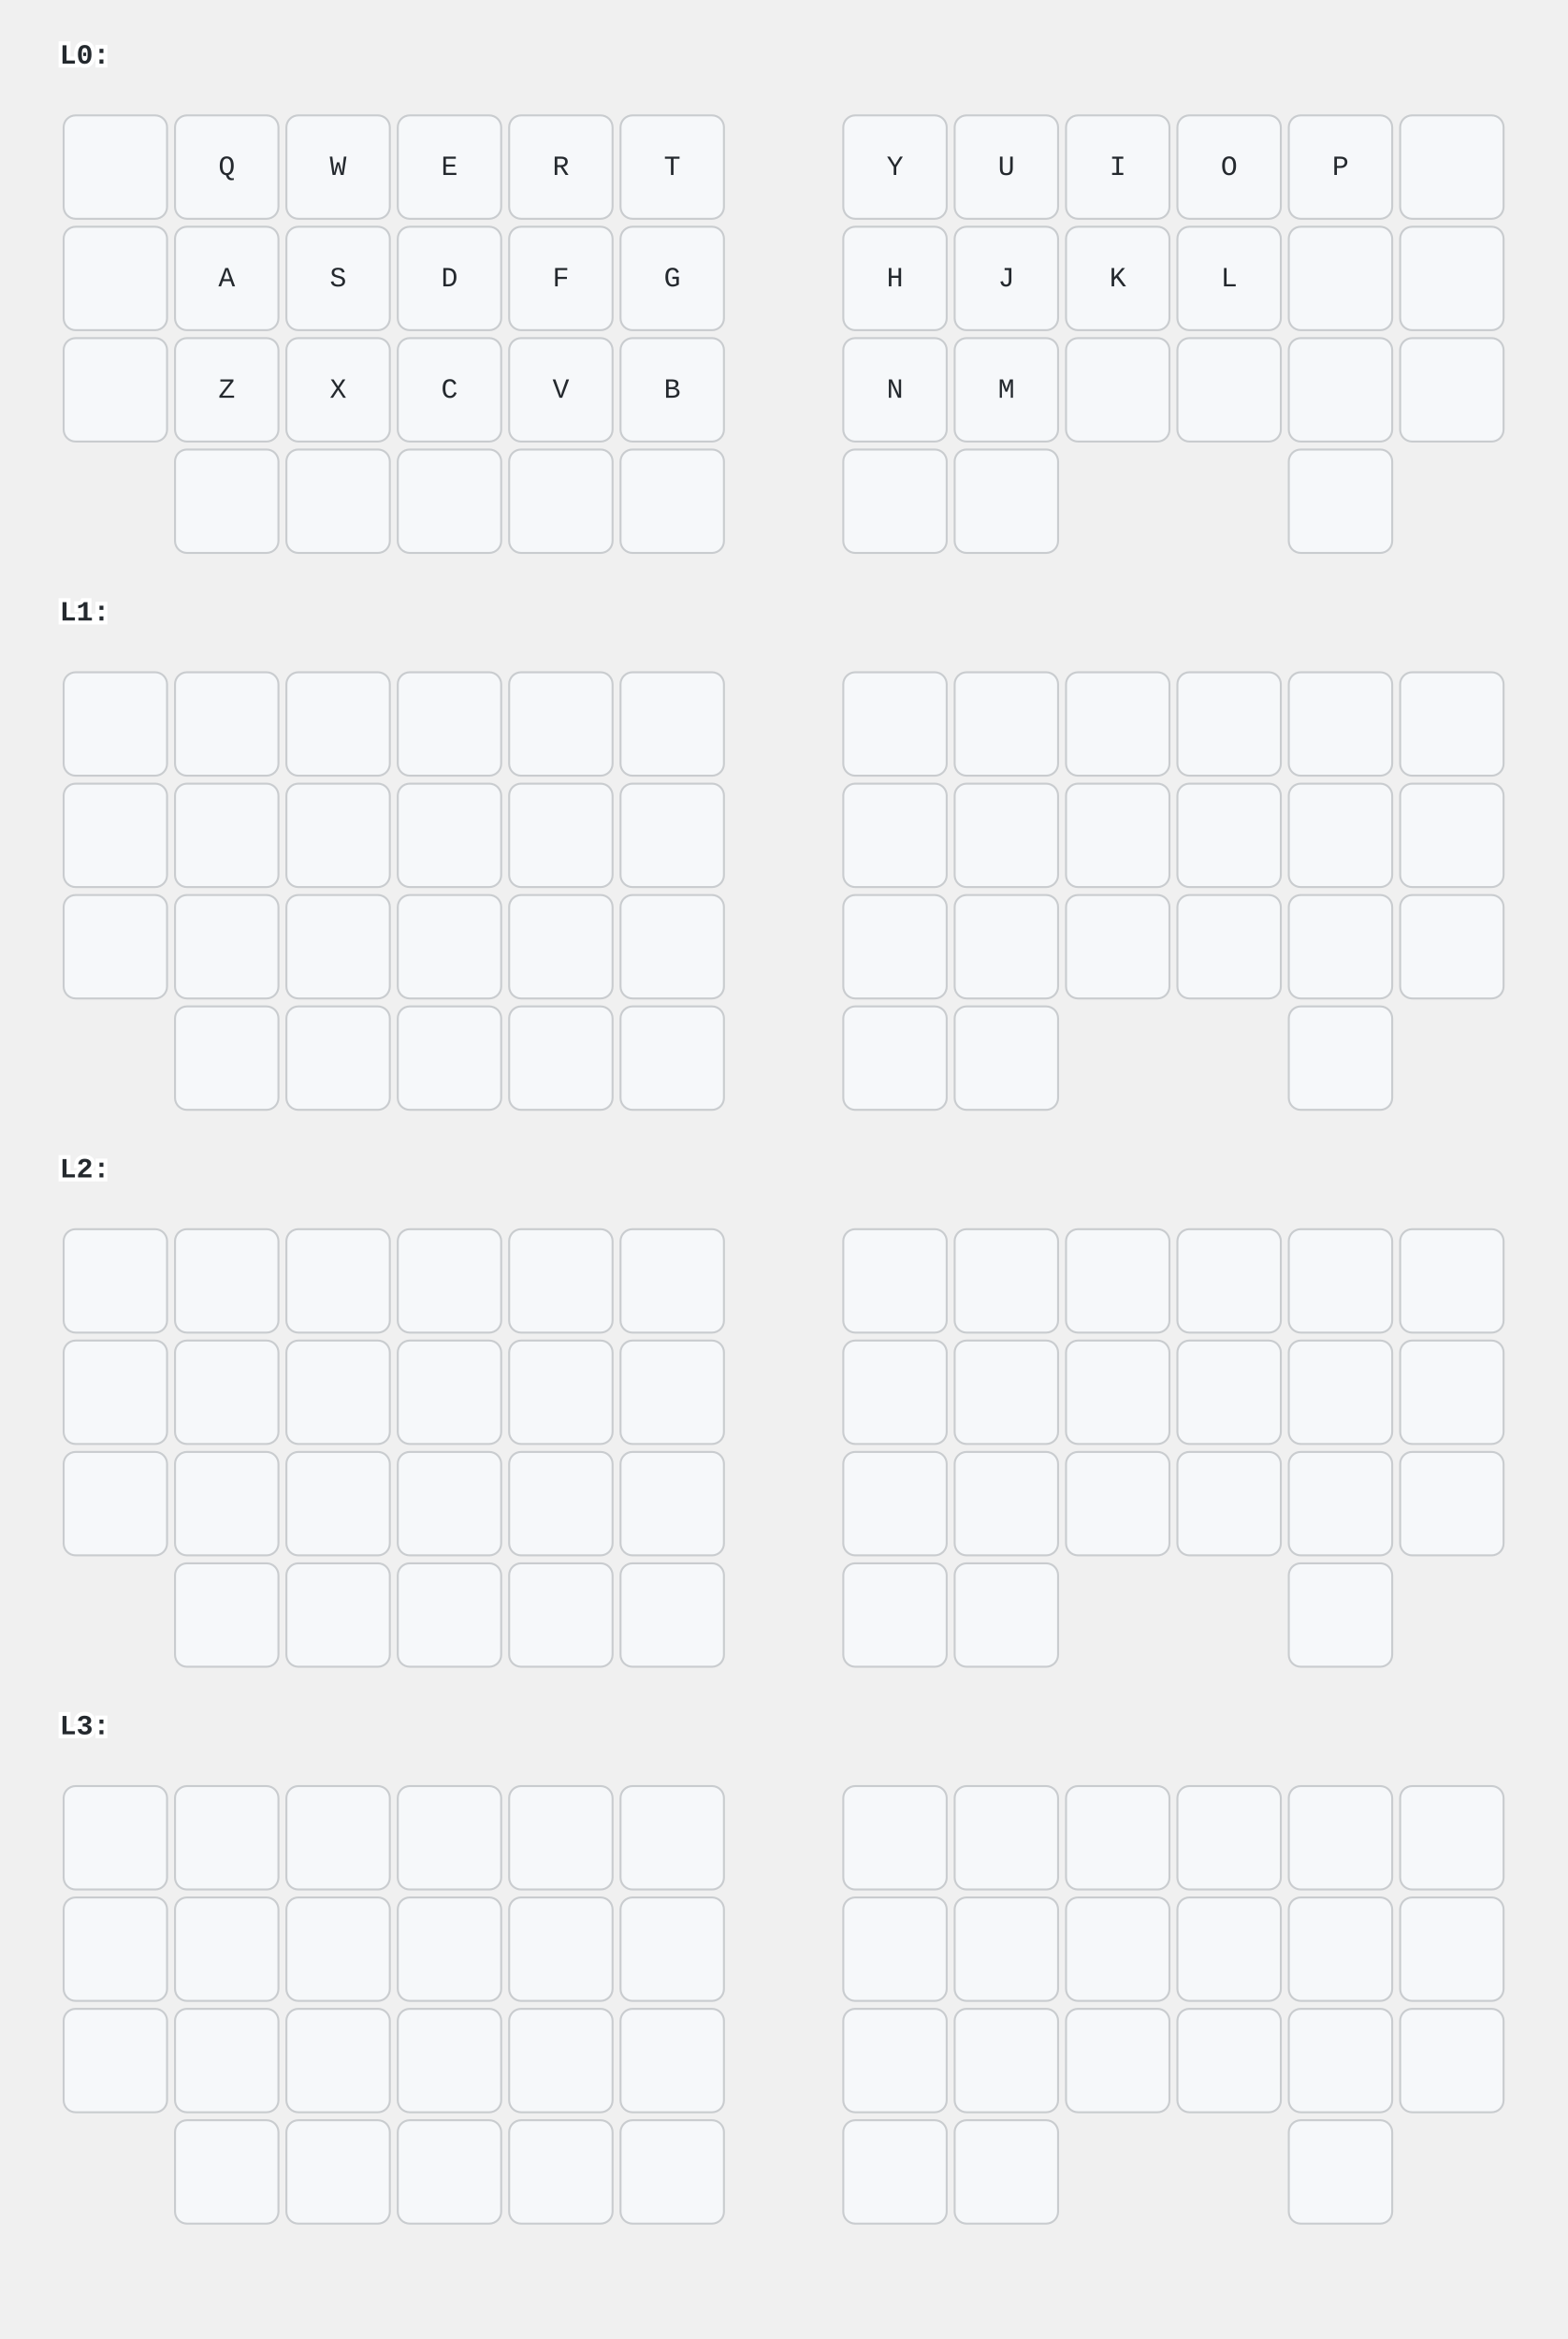
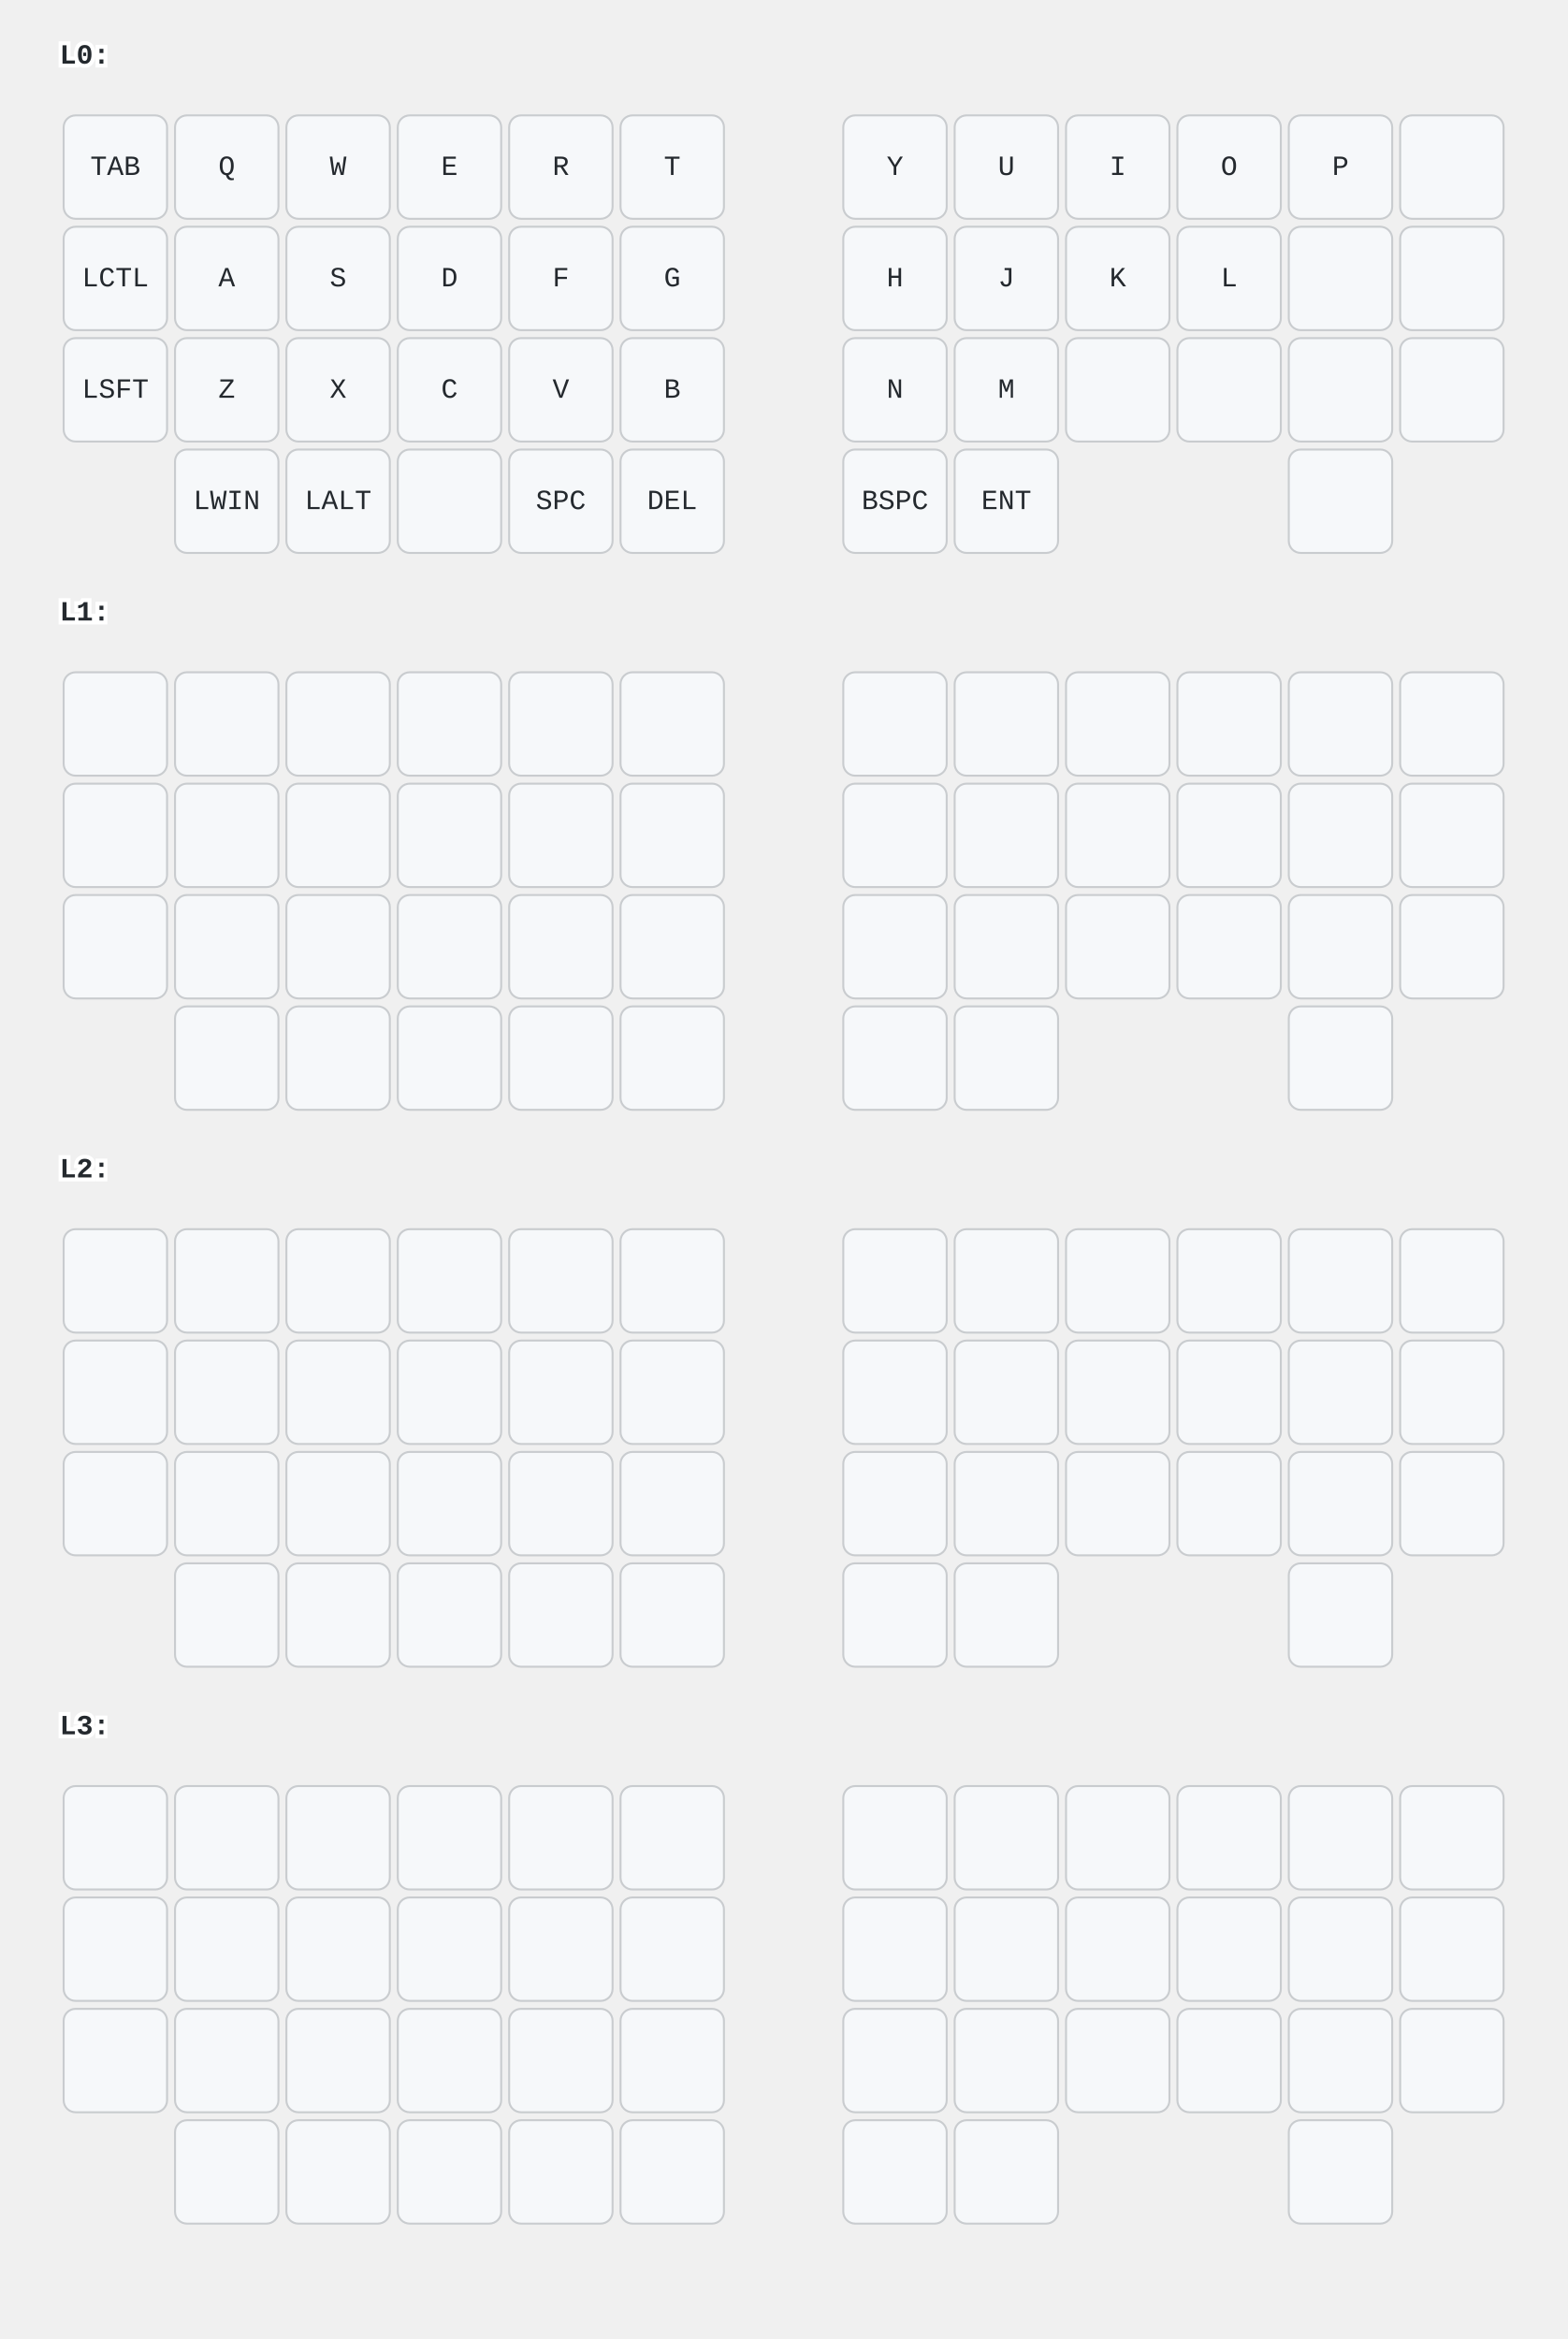
<svg xmlns="http://www.w3.org/2000/svg" width="788" height="1176" viewBox="0 0 788 1176" class="keymap">
  <style>/* inherit to force styles through use tags */
svg path {
    fill: inherit;
}

/* font and background color specifications */
svg.keymap {
    font-family: SFMono-Regular,Consolas,Liberation Mono,Menlo,monospace;
    font-size: 14px;
    font-kerning: normal;
    text-rendering: optimizeLegibility;
    fill: #24292e;
}

/* default key styling */
rect.key {
    fill: #f6f8fa;
}

rect.key, rect.combo {
    stroke: #c9cccf;
    stroke-width: 1;
}

/* default key side styling, only used is draw_key_sides is set */
rect.side {
    filter: brightness(90%);
}

/* color accent for combo boxes */
rect.combo, rect.combo-separate {
    fill: #cdf;
}

/* color accent for held keys */
rect.held, rect.combo.held {
    fill: #fdd;
}

/* color accent for ghost (optional) keys */
rect.ghost, rect.combo.ghost {
    stroke-dasharray: 4, 4;
    stroke-width: 2;
}

text {
    text-anchor: middle;
    dominant-baseline: middle;
}

/* styling for layer labels */
text.label {
    font-weight: bold;
    text-anchor: start;
    stroke: white;
    stroke-width: 4;
    paint-order: stroke;
}

/* styling for optional footer */
text.footer {
    text-anchor: end;
    dominant-baseline: auto;
    stroke: white;
    stroke-width: 4;
    paint-order: stroke;
}

/* styling for combo tap, and key non-tap label text */
text.combo, text.hold, text.shifted, text.left, text.right {
    font-size: 11px;
}

text.hold {
    text-anchor: middle;
    dominant-baseline: auto;
}

text.shifted {
    text-anchor: middle;
    dominant-baseline: hanging;
}

text.left {
    text-anchor: start;
}

text.right {
    text-anchor: end;
}

text.layer-activator {
    text-decoration: underline;
}

/* styling for hold/shifted label text in combo box */
text.combo.hold, text.combo.shifted, text.combo.left, text.combo.right {
    font-size: 8px;
}

/* lighter symbol for transparent keys */
text.trans {
    fill: #7b7e81;
}

/* styling for combo dendrons */
path.combo {
    stroke-width: 1;
    stroke: gray;
    fill: none;
}

/* Start Tabler Icons Cleanup */
/* cannot use height/width with glyphs */
.icon-tabler &gt; path {
    fill: inherit;
    stroke: inherit;
    stroke-width: 2;
}
/* hide tabler's default box */
.icon-tabler &gt; path[stroke="none"][fill="none"] {
    visibility: hidden;
}
/* End Tabler Icons Cleanup */
</style>
  <g transform="translate(30, 0)" class="layer-L0">
    <text x="0" y="28" class="label" id="L0">L0:</text>
    <g transform="translate(0, 56)">
      <g transform="translate(28, 28)" class="key keypos-0">
        <rect rx="6" ry="6" x="-26" y="-26" width="52" height="52" class="key" />
+         <text x="0" y="0" class="key tap">TAB</text>
      </g>
      <g transform="translate(84, 28)" class="key keypos-1">
        <rect rx="6" ry="6" x="-26" y="-26" width="52" height="52" class="key" />
        <text x="0" y="0" class="key tap">Q</text>
      </g>
      <g transform="translate(140, 28)" class="key keypos-2">
        <rect rx="6" ry="6" x="-26" y="-26" width="52" height="52" class="key" />
        <text x="0" y="0" class="key tap">W</text>
      </g>
      <g transform="translate(196, 28)" class="key keypos-3">
        <rect rx="6" ry="6" x="-26" y="-26" width="52" height="52" class="key" />
        <text x="0" y="0" class="key tap">E</text>
      </g>
      <g transform="translate(252, 28)" class="key keypos-4">
        <rect rx="6" ry="6" x="-26" y="-26" width="52" height="52" class="key" />
        <text x="0" y="0" class="key tap">R</text>
      </g>
      <g transform="translate(308, 28)" class="key keypos-5">
        <rect rx="6" ry="6" x="-26" y="-26" width="52" height="52" class="key" />
        <text x="0" y="0" class="key tap">T</text>
      </g>
      <g transform="translate(420, 28)" class="key keypos-6">
        <rect rx="6" ry="6" x="-26" y="-26" width="52" height="52" class="key" />
        <text x="0" y="0" class="key tap">Y</text>
      </g>
      <g transform="translate(476, 28)" class="key keypos-7">
        <rect rx="6" ry="6" x="-26" y="-26" width="52" height="52" class="key" />
        <text x="0" y="0" class="key tap">U</text>
      </g>
      <g transform="translate(532, 28)" class="key keypos-8">
        <rect rx="6" ry="6" x="-26" y="-26" width="52" height="52" class="key" />
        <text x="0" y="0" class="key tap">I</text>
      </g>
      <g transform="translate(588, 28)" class="key keypos-9">
        <rect rx="6" ry="6" x="-26" y="-26" width="52" height="52" class="key" />
        <text x="0" y="0" class="key tap">O</text>
      </g>
      <g transform="translate(644, 28)" class="key keypos-10">
        <rect rx="6" ry="6" x="-26" y="-26" width="52" height="52" class="key" />
        <text x="0" y="0" class="key tap">P</text>
      </g>
      <g transform="translate(700, 28)" class="key keypos-11">
        <rect rx="6" ry="6" x="-26" y="-26" width="52" height="52" class="key" />
      </g>
      <g transform="translate(28, 84)" class="key keypos-12">
        <rect rx="6" ry="6" x="-26" y="-26" width="52" height="52" class="key" />
+         <text x="0" y="0" class="key tap">LCTL</text>
      </g>
      <g transform="translate(84, 84)" class="key keypos-13">
        <rect rx="6" ry="6" x="-26" y="-26" width="52" height="52" class="key" />
        <text x="0" y="0" class="key tap">A</text>
      </g>
      <g transform="translate(140, 84)" class="key keypos-14">
        <rect rx="6" ry="6" x="-26" y="-26" width="52" height="52" class="key" />
        <text x="0" y="0" class="key tap">S</text>
      </g>
      <g transform="translate(196, 84)" class="key keypos-15">
        <rect rx="6" ry="6" x="-26" y="-26" width="52" height="52" class="key" />
        <text x="0" y="0" class="key tap">D</text>
      </g>
      <g transform="translate(252, 84)" class="key keypos-16">
        <rect rx="6" ry="6" x="-26" y="-26" width="52" height="52" class="key" />
        <text x="0" y="0" class="key tap">F</text>
      </g>
      <g transform="translate(308, 84)" class="key keypos-17">
        <rect rx="6" ry="6" x="-26" y="-26" width="52" height="52" class="key" />
        <text x="0" y="0" class="key tap">G</text>
      </g>
      <g transform="translate(420, 84)" class="key keypos-18">
        <rect rx="6" ry="6" x="-26" y="-26" width="52" height="52" class="key" />
        <text x="0" y="0" class="key tap">H</text>
      </g>
      <g transform="translate(476, 84)" class="key keypos-19">
        <rect rx="6" ry="6" x="-26" y="-26" width="52" height="52" class="key" />
        <text x="0" y="0" class="key tap">J</text>
      </g>
      <g transform="translate(532, 84)" class="key keypos-20">
        <rect rx="6" ry="6" x="-26" y="-26" width="52" height="52" class="key" />
        <text x="0" y="0" class="key tap">K</text>
      </g>
      <g transform="translate(588, 84)" class="key keypos-21">
        <rect rx="6" ry="6" x="-26" y="-26" width="52" height="52" class="key" />
        <text x="0" y="0" class="key tap">L</text>
      </g>
      <g transform="translate(644, 84)" class="key keypos-22">
        <rect rx="6" ry="6" x="-26" y="-26" width="52" height="52" class="key" />
      </g>
      <g transform="translate(700, 84)" class="key keypos-23">
        <rect rx="6" ry="6" x="-26" y="-26" width="52" height="52" class="key" />
      </g>
      <g transform="translate(28, 140)" class="key keypos-24">
        <rect rx="6" ry="6" x="-26" y="-26" width="52" height="52" class="key" />
+         <text x="0" y="0" class="key tap">LSFT</text>
      </g>
      <g transform="translate(84, 140)" class="key keypos-25">
        <rect rx="6" ry="6" x="-26" y="-26" width="52" height="52" class="key" />
        <text x="0" y="0" class="key tap">Z</text>
      </g>
      <g transform="translate(140, 140)" class="key keypos-26">
        <rect rx="6" ry="6" x="-26" y="-26" width="52" height="52" class="key" />
        <text x="0" y="0" class="key tap">X</text>
      </g>
      <g transform="translate(196, 140)" class="key keypos-27">
        <rect rx="6" ry="6" x="-26" y="-26" width="52" height="52" class="key" />
        <text x="0" y="0" class="key tap">C</text>
      </g>
      <g transform="translate(252, 140)" class="key keypos-28">
        <rect rx="6" ry="6" x="-26" y="-26" width="52" height="52" class="key" />
        <text x="0" y="0" class="key tap">V</text>
      </g>
      <g transform="translate(308, 140)" class="key keypos-29">
        <rect rx="6" ry="6" x="-26" y="-26" width="52" height="52" class="key" />
        <text x="0" y="0" class="key tap">B</text>
      </g>
      <g transform="translate(420, 140)" class="key keypos-30">
        <rect rx="6" ry="6" x="-26" y="-26" width="52" height="52" class="key" />
        <text x="0" y="0" class="key tap">N</text>
      </g>
      <g transform="translate(476, 140)" class="key keypos-31">
        <rect rx="6" ry="6" x="-26" y="-26" width="52" height="52" class="key" />
        <text x="0" y="0" class="key tap">M</text>
      </g>
      <g transform="translate(532, 140)" class="key keypos-32">
        <rect rx="6" ry="6" x="-26" y="-26" width="52" height="52" class="key" />
      </g>
      <g transform="translate(588, 140)" class="key keypos-33">
        <rect rx="6" ry="6" x="-26" y="-26" width="52" height="52" class="key" />
      </g>
      <g transform="translate(644, 140)" class="key keypos-34">
        <rect rx="6" ry="6" x="-26" y="-26" width="52" height="52" class="key" />
      </g>
      <g transform="translate(700, 140)" class="key keypos-35">
        <rect rx="6" ry="6" x="-26" y="-26" width="52" height="52" class="key" />
      </g>
      <g transform="translate(84, 196)" class="key keypos-36">
        <rect rx="6" ry="6" x="-26" y="-26" width="52" height="52" class="key" />
+         <text x="0" y="0" class="key tap">LWIN</text>
      </g>
      <g transform="translate(140, 196)" class="key keypos-37">
        <rect rx="6" ry="6" x="-26" y="-26" width="52" height="52" class="key" />
+         <text x="0" y="0" class="key tap">LALT</text>
      </g>
      <g transform="translate(196, 196)" class="key keypos-38">
        <rect rx="6" ry="6" x="-26" y="-26" width="52" height="52" class="key" />
      </g>
      <g transform="translate(252, 196)" class="key keypos-39">
        <rect rx="6" ry="6" x="-26" y="-26" width="52" height="52" class="key" />
+         <text x="0" y="0" class="key tap">SPC</text>
      </g>
      <g transform="translate(308, 196)" class="key keypos-40">
        <rect rx="6" ry="6" x="-26" y="-26" width="52" height="52" class="key" />
+         <text x="0" y="0" class="key tap">DEL</text>
      </g>
      <g transform="translate(420, 196)" class="key keypos-41">
        <rect rx="6" ry="6" x="-26" y="-26" width="52" height="52" class="key" />
+         <text x="0" y="0" class="key tap">BSPC</text>
      </g>
      <g transform="translate(476, 196)" class="key keypos-42">
        <rect rx="6" ry="6" x="-26" y="-26" width="52" height="52" class="key" />
+         <text x="0" y="0" class="key tap">ENT</text>
      </g>
      <g transform="translate(644, 196)" class="key keypos-43">
        <rect rx="6" ry="6" x="-26" y="-26" width="52" height="52" class="key" />
      </g>
    </g>
  </g>
  <g transform="translate(30, 280)" class="layer-L1">
    <text x="0" y="28" class="label" id="L1">L1:</text>
    <g transform="translate(0, 56)">
      <g transform="translate(28, 28)" class="key keypos-0">
        <rect rx="6" ry="6" x="-26" y="-26" width="52" height="52" class="key" />
      </g>
      <g transform="translate(84, 28)" class="key keypos-1">
        <rect rx="6" ry="6" x="-26" y="-26" width="52" height="52" class="key" />
      </g>
      <g transform="translate(140, 28)" class="key keypos-2">
        <rect rx="6" ry="6" x="-26" y="-26" width="52" height="52" class="key" />
      </g>
      <g transform="translate(196, 28)" class="key keypos-3">
        <rect rx="6" ry="6" x="-26" y="-26" width="52" height="52" class="key" />
      </g>
      <g transform="translate(252, 28)" class="key keypos-4">
        <rect rx="6" ry="6" x="-26" y="-26" width="52" height="52" class="key" />
      </g>
      <g transform="translate(308, 28)" class="key keypos-5">
        <rect rx="6" ry="6" x="-26" y="-26" width="52" height="52" class="key" />
      </g>
      <g transform="translate(420, 28)" class="key keypos-6">
        <rect rx="6" ry="6" x="-26" y="-26" width="52" height="52" class="key" />
      </g>
      <g transform="translate(476, 28)" class="key keypos-7">
        <rect rx="6" ry="6" x="-26" y="-26" width="52" height="52" class="key" />
      </g>
      <g transform="translate(532, 28)" class="key keypos-8">
        <rect rx="6" ry="6" x="-26" y="-26" width="52" height="52" class="key" />
      </g>
      <g transform="translate(588, 28)" class="key keypos-9">
        <rect rx="6" ry="6" x="-26" y="-26" width="52" height="52" class="key" />
      </g>
      <g transform="translate(644, 28)" class="key keypos-10">
        <rect rx="6" ry="6" x="-26" y="-26" width="52" height="52" class="key" />
      </g>
      <g transform="translate(700, 28)" class="key keypos-11">
        <rect rx="6" ry="6" x="-26" y="-26" width="52" height="52" class="key" />
      </g>
      <g transform="translate(28, 84)" class="key keypos-12">
        <rect rx="6" ry="6" x="-26" y="-26" width="52" height="52" class="key" />
      </g>
      <g transform="translate(84, 84)" class="key keypos-13">
        <rect rx="6" ry="6" x="-26" y="-26" width="52" height="52" class="key" />
      </g>
      <g transform="translate(140, 84)" class="key keypos-14">
        <rect rx="6" ry="6" x="-26" y="-26" width="52" height="52" class="key" />
      </g>
      <g transform="translate(196, 84)" class="key keypos-15">
        <rect rx="6" ry="6" x="-26" y="-26" width="52" height="52" class="key" />
      </g>
      <g transform="translate(252, 84)" class="key keypos-16">
        <rect rx="6" ry="6" x="-26" y="-26" width="52" height="52" class="key" />
      </g>
      <g transform="translate(308, 84)" class="key keypos-17">
        <rect rx="6" ry="6" x="-26" y="-26" width="52" height="52" class="key" />
      </g>
      <g transform="translate(420, 84)" class="key keypos-18">
        <rect rx="6" ry="6" x="-26" y="-26" width="52" height="52" class="key" />
      </g>
      <g transform="translate(476, 84)" class="key keypos-19">
        <rect rx="6" ry="6" x="-26" y="-26" width="52" height="52" class="key" />
      </g>
      <g transform="translate(532, 84)" class="key keypos-20">
        <rect rx="6" ry="6" x="-26" y="-26" width="52" height="52" class="key" />
      </g>
      <g transform="translate(588, 84)" class="key keypos-21">
        <rect rx="6" ry="6" x="-26" y="-26" width="52" height="52" class="key" />
      </g>
      <g transform="translate(644, 84)" class="key keypos-22">
        <rect rx="6" ry="6" x="-26" y="-26" width="52" height="52" class="key" />
      </g>
      <g transform="translate(700, 84)" class="key keypos-23">
        <rect rx="6" ry="6" x="-26" y="-26" width="52" height="52" class="key" />
      </g>
      <g transform="translate(28, 140)" class="key keypos-24">
        <rect rx="6" ry="6" x="-26" y="-26" width="52" height="52" class="key" />
      </g>
      <g transform="translate(84, 140)" class="key keypos-25">
        <rect rx="6" ry="6" x="-26" y="-26" width="52" height="52" class="key" />
      </g>
      <g transform="translate(140, 140)" class="key keypos-26">
        <rect rx="6" ry="6" x="-26" y="-26" width="52" height="52" class="key" />
      </g>
      <g transform="translate(196, 140)" class="key keypos-27">
        <rect rx="6" ry="6" x="-26" y="-26" width="52" height="52" class="key" />
      </g>
      <g transform="translate(252, 140)" class="key keypos-28">
        <rect rx="6" ry="6" x="-26" y="-26" width="52" height="52" class="key" />
      </g>
      <g transform="translate(308, 140)" class="key keypos-29">
        <rect rx="6" ry="6" x="-26" y="-26" width="52" height="52" class="key" />
      </g>
      <g transform="translate(420, 140)" class="key keypos-30">
        <rect rx="6" ry="6" x="-26" y="-26" width="52" height="52" class="key" />
      </g>
      <g transform="translate(476, 140)" class="key keypos-31">
        <rect rx="6" ry="6" x="-26" y="-26" width="52" height="52" class="key" />
      </g>
      <g transform="translate(532, 140)" class="key keypos-32">
        <rect rx="6" ry="6" x="-26" y="-26" width="52" height="52" class="key" />
      </g>
      <g transform="translate(588, 140)" class="key keypos-33">
        <rect rx="6" ry="6" x="-26" y="-26" width="52" height="52" class="key" />
      </g>
      <g transform="translate(644, 140)" class="key keypos-34">
        <rect rx="6" ry="6" x="-26" y="-26" width="52" height="52" class="key" />
      </g>
      <g transform="translate(700, 140)" class="key keypos-35">
        <rect rx="6" ry="6" x="-26" y="-26" width="52" height="52" class="key" />
      </g>
      <g transform="translate(84, 196)" class="key keypos-36">
        <rect rx="6" ry="6" x="-26" y="-26" width="52" height="52" class="key" />
      </g>
      <g transform="translate(140, 196)" class="key keypos-37">
        <rect rx="6" ry="6" x="-26" y="-26" width="52" height="52" class="key" />
      </g>
      <g transform="translate(196, 196)" class="key keypos-38">
        <rect rx="6" ry="6" x="-26" y="-26" width="52" height="52" class="key" />
      </g>
      <g transform="translate(252, 196)" class="key keypos-39">
        <rect rx="6" ry="6" x="-26" y="-26" width="52" height="52" class="key" />
      </g>
      <g transform="translate(308, 196)" class="key keypos-40">
        <rect rx="6" ry="6" x="-26" y="-26" width="52" height="52" class="key" />
      </g>
      <g transform="translate(420, 196)" class="key keypos-41">
        <rect rx="6" ry="6" x="-26" y="-26" width="52" height="52" class="key" />
      </g>
      <g transform="translate(476, 196)" class="key keypos-42">
        <rect rx="6" ry="6" x="-26" y="-26" width="52" height="52" class="key" />
      </g>
      <g transform="translate(644, 196)" class="key keypos-43">
        <rect rx="6" ry="6" x="-26" y="-26" width="52" height="52" class="key" />
      </g>
    </g>
  </g>
  <g transform="translate(30, 560)" class="layer-L2">
    <text x="0" y="28" class="label" id="L2">L2:</text>
    <g transform="translate(0, 56)">
      <g transform="translate(28, 28)" class="key keypos-0">
        <rect rx="6" ry="6" x="-26" y="-26" width="52" height="52" class="key" />
      </g>
      <g transform="translate(84, 28)" class="key keypos-1">
        <rect rx="6" ry="6" x="-26" y="-26" width="52" height="52" class="key" />
      </g>
      <g transform="translate(140, 28)" class="key keypos-2">
        <rect rx="6" ry="6" x="-26" y="-26" width="52" height="52" class="key" />
      </g>
      <g transform="translate(196, 28)" class="key keypos-3">
        <rect rx="6" ry="6" x="-26" y="-26" width="52" height="52" class="key" />
      </g>
      <g transform="translate(252, 28)" class="key keypos-4">
        <rect rx="6" ry="6" x="-26" y="-26" width="52" height="52" class="key" />
      </g>
      <g transform="translate(308, 28)" class="key keypos-5">
        <rect rx="6" ry="6" x="-26" y="-26" width="52" height="52" class="key" />
      </g>
      <g transform="translate(420, 28)" class="key keypos-6">
        <rect rx="6" ry="6" x="-26" y="-26" width="52" height="52" class="key" />
      </g>
      <g transform="translate(476, 28)" class="key keypos-7">
        <rect rx="6" ry="6" x="-26" y="-26" width="52" height="52" class="key" />
      </g>
      <g transform="translate(532, 28)" class="key keypos-8">
        <rect rx="6" ry="6" x="-26" y="-26" width="52" height="52" class="key" />
      </g>
      <g transform="translate(588, 28)" class="key keypos-9">
        <rect rx="6" ry="6" x="-26" y="-26" width="52" height="52" class="key" />
      </g>
      <g transform="translate(644, 28)" class="key keypos-10">
        <rect rx="6" ry="6" x="-26" y="-26" width="52" height="52" class="key" />
      </g>
      <g transform="translate(700, 28)" class="key keypos-11">
        <rect rx="6" ry="6" x="-26" y="-26" width="52" height="52" class="key" />
      </g>
      <g transform="translate(28, 84)" class="key keypos-12">
        <rect rx="6" ry="6" x="-26" y="-26" width="52" height="52" class="key" />
      </g>
      <g transform="translate(84, 84)" class="key keypos-13">
        <rect rx="6" ry="6" x="-26" y="-26" width="52" height="52" class="key" />
      </g>
      <g transform="translate(140, 84)" class="key keypos-14">
        <rect rx="6" ry="6" x="-26" y="-26" width="52" height="52" class="key" />
      </g>
      <g transform="translate(196, 84)" class="key keypos-15">
        <rect rx="6" ry="6" x="-26" y="-26" width="52" height="52" class="key" />
      </g>
      <g transform="translate(252, 84)" class="key keypos-16">
        <rect rx="6" ry="6" x="-26" y="-26" width="52" height="52" class="key" />
      </g>
      <g transform="translate(308, 84)" class="key keypos-17">
        <rect rx="6" ry="6" x="-26" y="-26" width="52" height="52" class="key" />
      </g>
      <g transform="translate(420, 84)" class="key keypos-18">
        <rect rx="6" ry="6" x="-26" y="-26" width="52" height="52" class="key" />
      </g>
      <g transform="translate(476, 84)" class="key keypos-19">
        <rect rx="6" ry="6" x="-26" y="-26" width="52" height="52" class="key" />
      </g>
      <g transform="translate(532, 84)" class="key keypos-20">
        <rect rx="6" ry="6" x="-26" y="-26" width="52" height="52" class="key" />
      </g>
      <g transform="translate(588, 84)" class="key keypos-21">
        <rect rx="6" ry="6" x="-26" y="-26" width="52" height="52" class="key" />
      </g>
      <g transform="translate(644, 84)" class="key keypos-22">
        <rect rx="6" ry="6" x="-26" y="-26" width="52" height="52" class="key" />
      </g>
      <g transform="translate(700, 84)" class="key keypos-23">
        <rect rx="6" ry="6" x="-26" y="-26" width="52" height="52" class="key" />
      </g>
      <g transform="translate(28, 140)" class="key keypos-24">
        <rect rx="6" ry="6" x="-26" y="-26" width="52" height="52" class="key" />
      </g>
      <g transform="translate(84, 140)" class="key keypos-25">
        <rect rx="6" ry="6" x="-26" y="-26" width="52" height="52" class="key" />
      </g>
      <g transform="translate(140, 140)" class="key keypos-26">
        <rect rx="6" ry="6" x="-26" y="-26" width="52" height="52" class="key" />
      </g>
      <g transform="translate(196, 140)" class="key keypos-27">
        <rect rx="6" ry="6" x="-26" y="-26" width="52" height="52" class="key" />
      </g>
      <g transform="translate(252, 140)" class="key keypos-28">
        <rect rx="6" ry="6" x="-26" y="-26" width="52" height="52" class="key" />
      </g>
      <g transform="translate(308, 140)" class="key keypos-29">
        <rect rx="6" ry="6" x="-26" y="-26" width="52" height="52" class="key" />
      </g>
      <g transform="translate(420, 140)" class="key keypos-30">
        <rect rx="6" ry="6" x="-26" y="-26" width="52" height="52" class="key" />
      </g>
      <g transform="translate(476, 140)" class="key keypos-31">
        <rect rx="6" ry="6" x="-26" y="-26" width="52" height="52" class="key" />
      </g>
      <g transform="translate(532, 140)" class="key keypos-32">
        <rect rx="6" ry="6" x="-26" y="-26" width="52" height="52" class="key" />
      </g>
      <g transform="translate(588, 140)" class="key keypos-33">
        <rect rx="6" ry="6" x="-26" y="-26" width="52" height="52" class="key" />
      </g>
      <g transform="translate(644, 140)" class="key keypos-34">
        <rect rx="6" ry="6" x="-26" y="-26" width="52" height="52" class="key" />
      </g>
      <g transform="translate(700, 140)" class="key keypos-35">
        <rect rx="6" ry="6" x="-26" y="-26" width="52" height="52" class="key" />
      </g>
      <g transform="translate(84, 196)" class="key keypos-36">
        <rect rx="6" ry="6" x="-26" y="-26" width="52" height="52" class="key" />
      </g>
      <g transform="translate(140, 196)" class="key keypos-37">
        <rect rx="6" ry="6" x="-26" y="-26" width="52" height="52" class="key" />
      </g>
      <g transform="translate(196, 196)" class="key keypos-38">
        <rect rx="6" ry="6" x="-26" y="-26" width="52" height="52" class="key" />
      </g>
      <g transform="translate(252, 196)" class="key keypos-39">
        <rect rx="6" ry="6" x="-26" y="-26" width="52" height="52" class="key" />
      </g>
      <g transform="translate(308, 196)" class="key keypos-40">
        <rect rx="6" ry="6" x="-26" y="-26" width="52" height="52" class="key" />
      </g>
      <g transform="translate(420, 196)" class="key keypos-41">
        <rect rx="6" ry="6" x="-26" y="-26" width="52" height="52" class="key" />
      </g>
      <g transform="translate(476, 196)" class="key keypos-42">
        <rect rx="6" ry="6" x="-26" y="-26" width="52" height="52" class="key" />
      </g>
      <g transform="translate(644, 196)" class="key keypos-43">
        <rect rx="6" ry="6" x="-26" y="-26" width="52" height="52" class="key" />
      </g>
    </g>
  </g>
  <g transform="translate(30, 840)" class="layer-L3">
    <text x="0" y="28" class="label" id="L3">L3:</text>
    <g transform="translate(0, 56)">
      <g transform="translate(28, 28)" class="key keypos-0">
        <rect rx="6" ry="6" x="-26" y="-26" width="52" height="52" class="key" />
      </g>
      <g transform="translate(84, 28)" class="key keypos-1">
        <rect rx="6" ry="6" x="-26" y="-26" width="52" height="52" class="key" />
      </g>
      <g transform="translate(140, 28)" class="key keypos-2">
        <rect rx="6" ry="6" x="-26" y="-26" width="52" height="52" class="key" />
      </g>
      <g transform="translate(196, 28)" class="key keypos-3">
        <rect rx="6" ry="6" x="-26" y="-26" width="52" height="52" class="key" />
      </g>
      <g transform="translate(252, 28)" class="key keypos-4">
        <rect rx="6" ry="6" x="-26" y="-26" width="52" height="52" class="key" />
      </g>
      <g transform="translate(308, 28)" class="key keypos-5">
        <rect rx="6" ry="6" x="-26" y="-26" width="52" height="52" class="key" />
      </g>
      <g transform="translate(420, 28)" class="key keypos-6">
        <rect rx="6" ry="6" x="-26" y="-26" width="52" height="52" class="key" />
      </g>
      <g transform="translate(476, 28)" class="key keypos-7">
        <rect rx="6" ry="6" x="-26" y="-26" width="52" height="52" class="key" />
      </g>
      <g transform="translate(532, 28)" class="key keypos-8">
        <rect rx="6" ry="6" x="-26" y="-26" width="52" height="52" class="key" />
      </g>
      <g transform="translate(588, 28)" class="key keypos-9">
        <rect rx="6" ry="6" x="-26" y="-26" width="52" height="52" class="key" />
      </g>
      <g transform="translate(644, 28)" class="key keypos-10">
        <rect rx="6" ry="6" x="-26" y="-26" width="52" height="52" class="key" />
      </g>
      <g transform="translate(700, 28)" class="key keypos-11">
        <rect rx="6" ry="6" x="-26" y="-26" width="52" height="52" class="key" />
      </g>
      <g transform="translate(28, 84)" class="key keypos-12">
        <rect rx="6" ry="6" x="-26" y="-26" width="52" height="52" class="key" />
      </g>
      <g transform="translate(84, 84)" class="key keypos-13">
        <rect rx="6" ry="6" x="-26" y="-26" width="52" height="52" class="key" />
      </g>
      <g transform="translate(140, 84)" class="key keypos-14">
        <rect rx="6" ry="6" x="-26" y="-26" width="52" height="52" class="key" />
      </g>
      <g transform="translate(196, 84)" class="key keypos-15">
        <rect rx="6" ry="6" x="-26" y="-26" width="52" height="52" class="key" />
      </g>
      <g transform="translate(252, 84)" class="key keypos-16">
        <rect rx="6" ry="6" x="-26" y="-26" width="52" height="52" class="key" />
      </g>
      <g transform="translate(308, 84)" class="key keypos-17">
        <rect rx="6" ry="6" x="-26" y="-26" width="52" height="52" class="key" />
      </g>
      <g transform="translate(420, 84)" class="key keypos-18">
        <rect rx="6" ry="6" x="-26" y="-26" width="52" height="52" class="key" />
      </g>
      <g transform="translate(476, 84)" class="key keypos-19">
        <rect rx="6" ry="6" x="-26" y="-26" width="52" height="52" class="key" />
      </g>
      <g transform="translate(532, 84)" class="key keypos-20">
        <rect rx="6" ry="6" x="-26" y="-26" width="52" height="52" class="key" />
      </g>
      <g transform="translate(588, 84)" class="key keypos-21">
        <rect rx="6" ry="6" x="-26" y="-26" width="52" height="52" class="key" />
      </g>
      <g transform="translate(644, 84)" class="key keypos-22">
        <rect rx="6" ry="6" x="-26" y="-26" width="52" height="52" class="key" />
      </g>
      <g transform="translate(700, 84)" class="key keypos-23">
        <rect rx="6" ry="6" x="-26" y="-26" width="52" height="52" class="key" />
      </g>
      <g transform="translate(28, 140)" class="key keypos-24">
        <rect rx="6" ry="6" x="-26" y="-26" width="52" height="52" class="key" />
      </g>
      <g transform="translate(84, 140)" class="key keypos-25">
        <rect rx="6" ry="6" x="-26" y="-26" width="52" height="52" class="key" />
      </g>
      <g transform="translate(140, 140)" class="key keypos-26">
        <rect rx="6" ry="6" x="-26" y="-26" width="52" height="52" class="key" />
      </g>
      <g transform="translate(196, 140)" class="key keypos-27">
        <rect rx="6" ry="6" x="-26" y="-26" width="52" height="52" class="key" />
      </g>
      <g transform="translate(252, 140)" class="key keypos-28">
        <rect rx="6" ry="6" x="-26" y="-26" width="52" height="52" class="key" />
      </g>
      <g transform="translate(308, 140)" class="key keypos-29">
        <rect rx="6" ry="6" x="-26" y="-26" width="52" height="52" class="key" />
      </g>
      <g transform="translate(420, 140)" class="key keypos-30">
        <rect rx="6" ry="6" x="-26" y="-26" width="52" height="52" class="key" />
      </g>
      <g transform="translate(476, 140)" class="key keypos-31">
        <rect rx="6" ry="6" x="-26" y="-26" width="52" height="52" class="key" />
      </g>
      <g transform="translate(532, 140)" class="key keypos-32">
        <rect rx="6" ry="6" x="-26" y="-26" width="52" height="52" class="key" />
      </g>
      <g transform="translate(588, 140)" class="key keypos-33">
        <rect rx="6" ry="6" x="-26" y="-26" width="52" height="52" class="key" />
      </g>
      <g transform="translate(644, 140)" class="key keypos-34">
        <rect rx="6" ry="6" x="-26" y="-26" width="52" height="52" class="key" />
      </g>
      <g transform="translate(700, 140)" class="key keypos-35">
        <rect rx="6" ry="6" x="-26" y="-26" width="52" height="52" class="key" />
      </g>
      <g transform="translate(84, 196)" class="key keypos-36">
        <rect rx="6" ry="6" x="-26" y="-26" width="52" height="52" class="key" />
      </g>
      <g transform="translate(140, 196)" class="key keypos-37">
        <rect rx="6" ry="6" x="-26" y="-26" width="52" height="52" class="key" />
      </g>
      <g transform="translate(196, 196)" class="key keypos-38">
        <rect rx="6" ry="6" x="-26" y="-26" width="52" height="52" class="key" />
      </g>
      <g transform="translate(252, 196)" class="key keypos-39">
        <rect rx="6" ry="6" x="-26" y="-26" width="52" height="52" class="key" />
      </g>
      <g transform="translate(308, 196)" class="key keypos-40">
        <rect rx="6" ry="6" x="-26" y="-26" width="52" height="52" class="key" />
      </g>
      <g transform="translate(420, 196)" class="key keypos-41">
        <rect rx="6" ry="6" x="-26" y="-26" width="52" height="52" class="key" />
      </g>
      <g transform="translate(476, 196)" class="key keypos-42">
        <rect rx="6" ry="6" x="-26" y="-26" width="52" height="52" class="key" />
      </g>
      <g transform="translate(644, 196)" class="key keypos-43">
        <rect rx="6" ry="6" x="-26" y="-26" width="52" height="52" class="key" />
      </g>
    </g>
  </g>
</svg>
